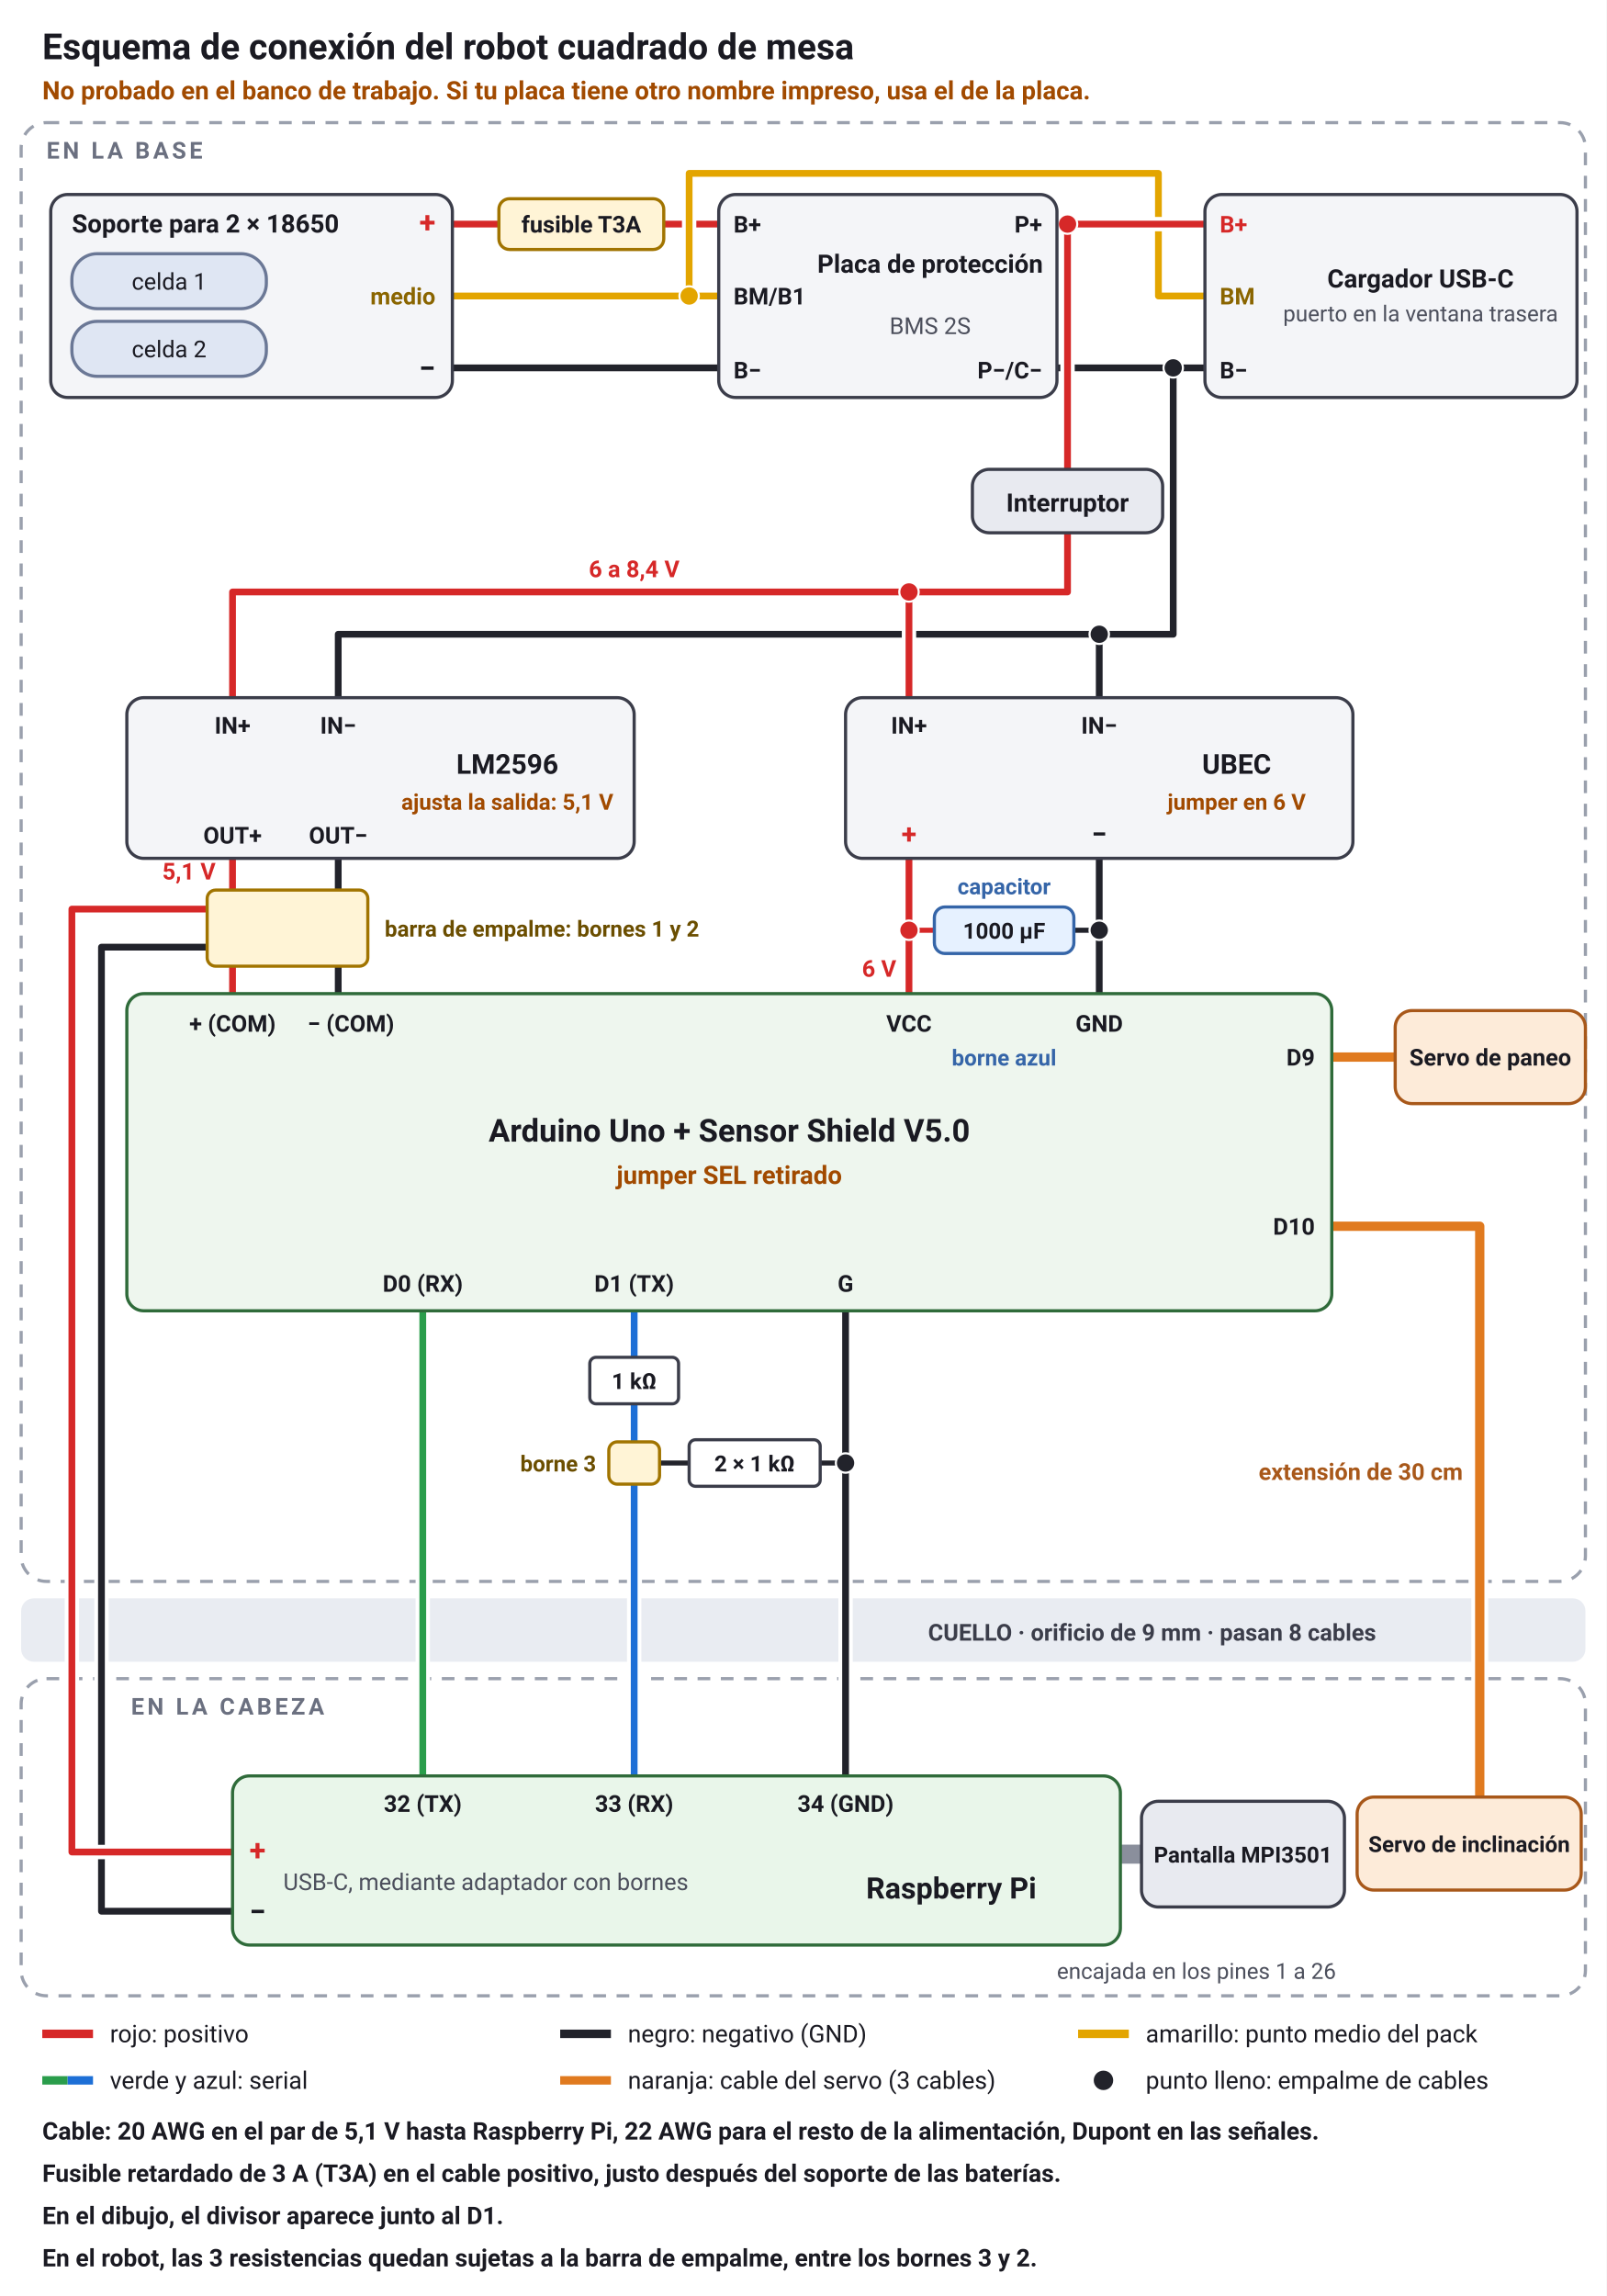
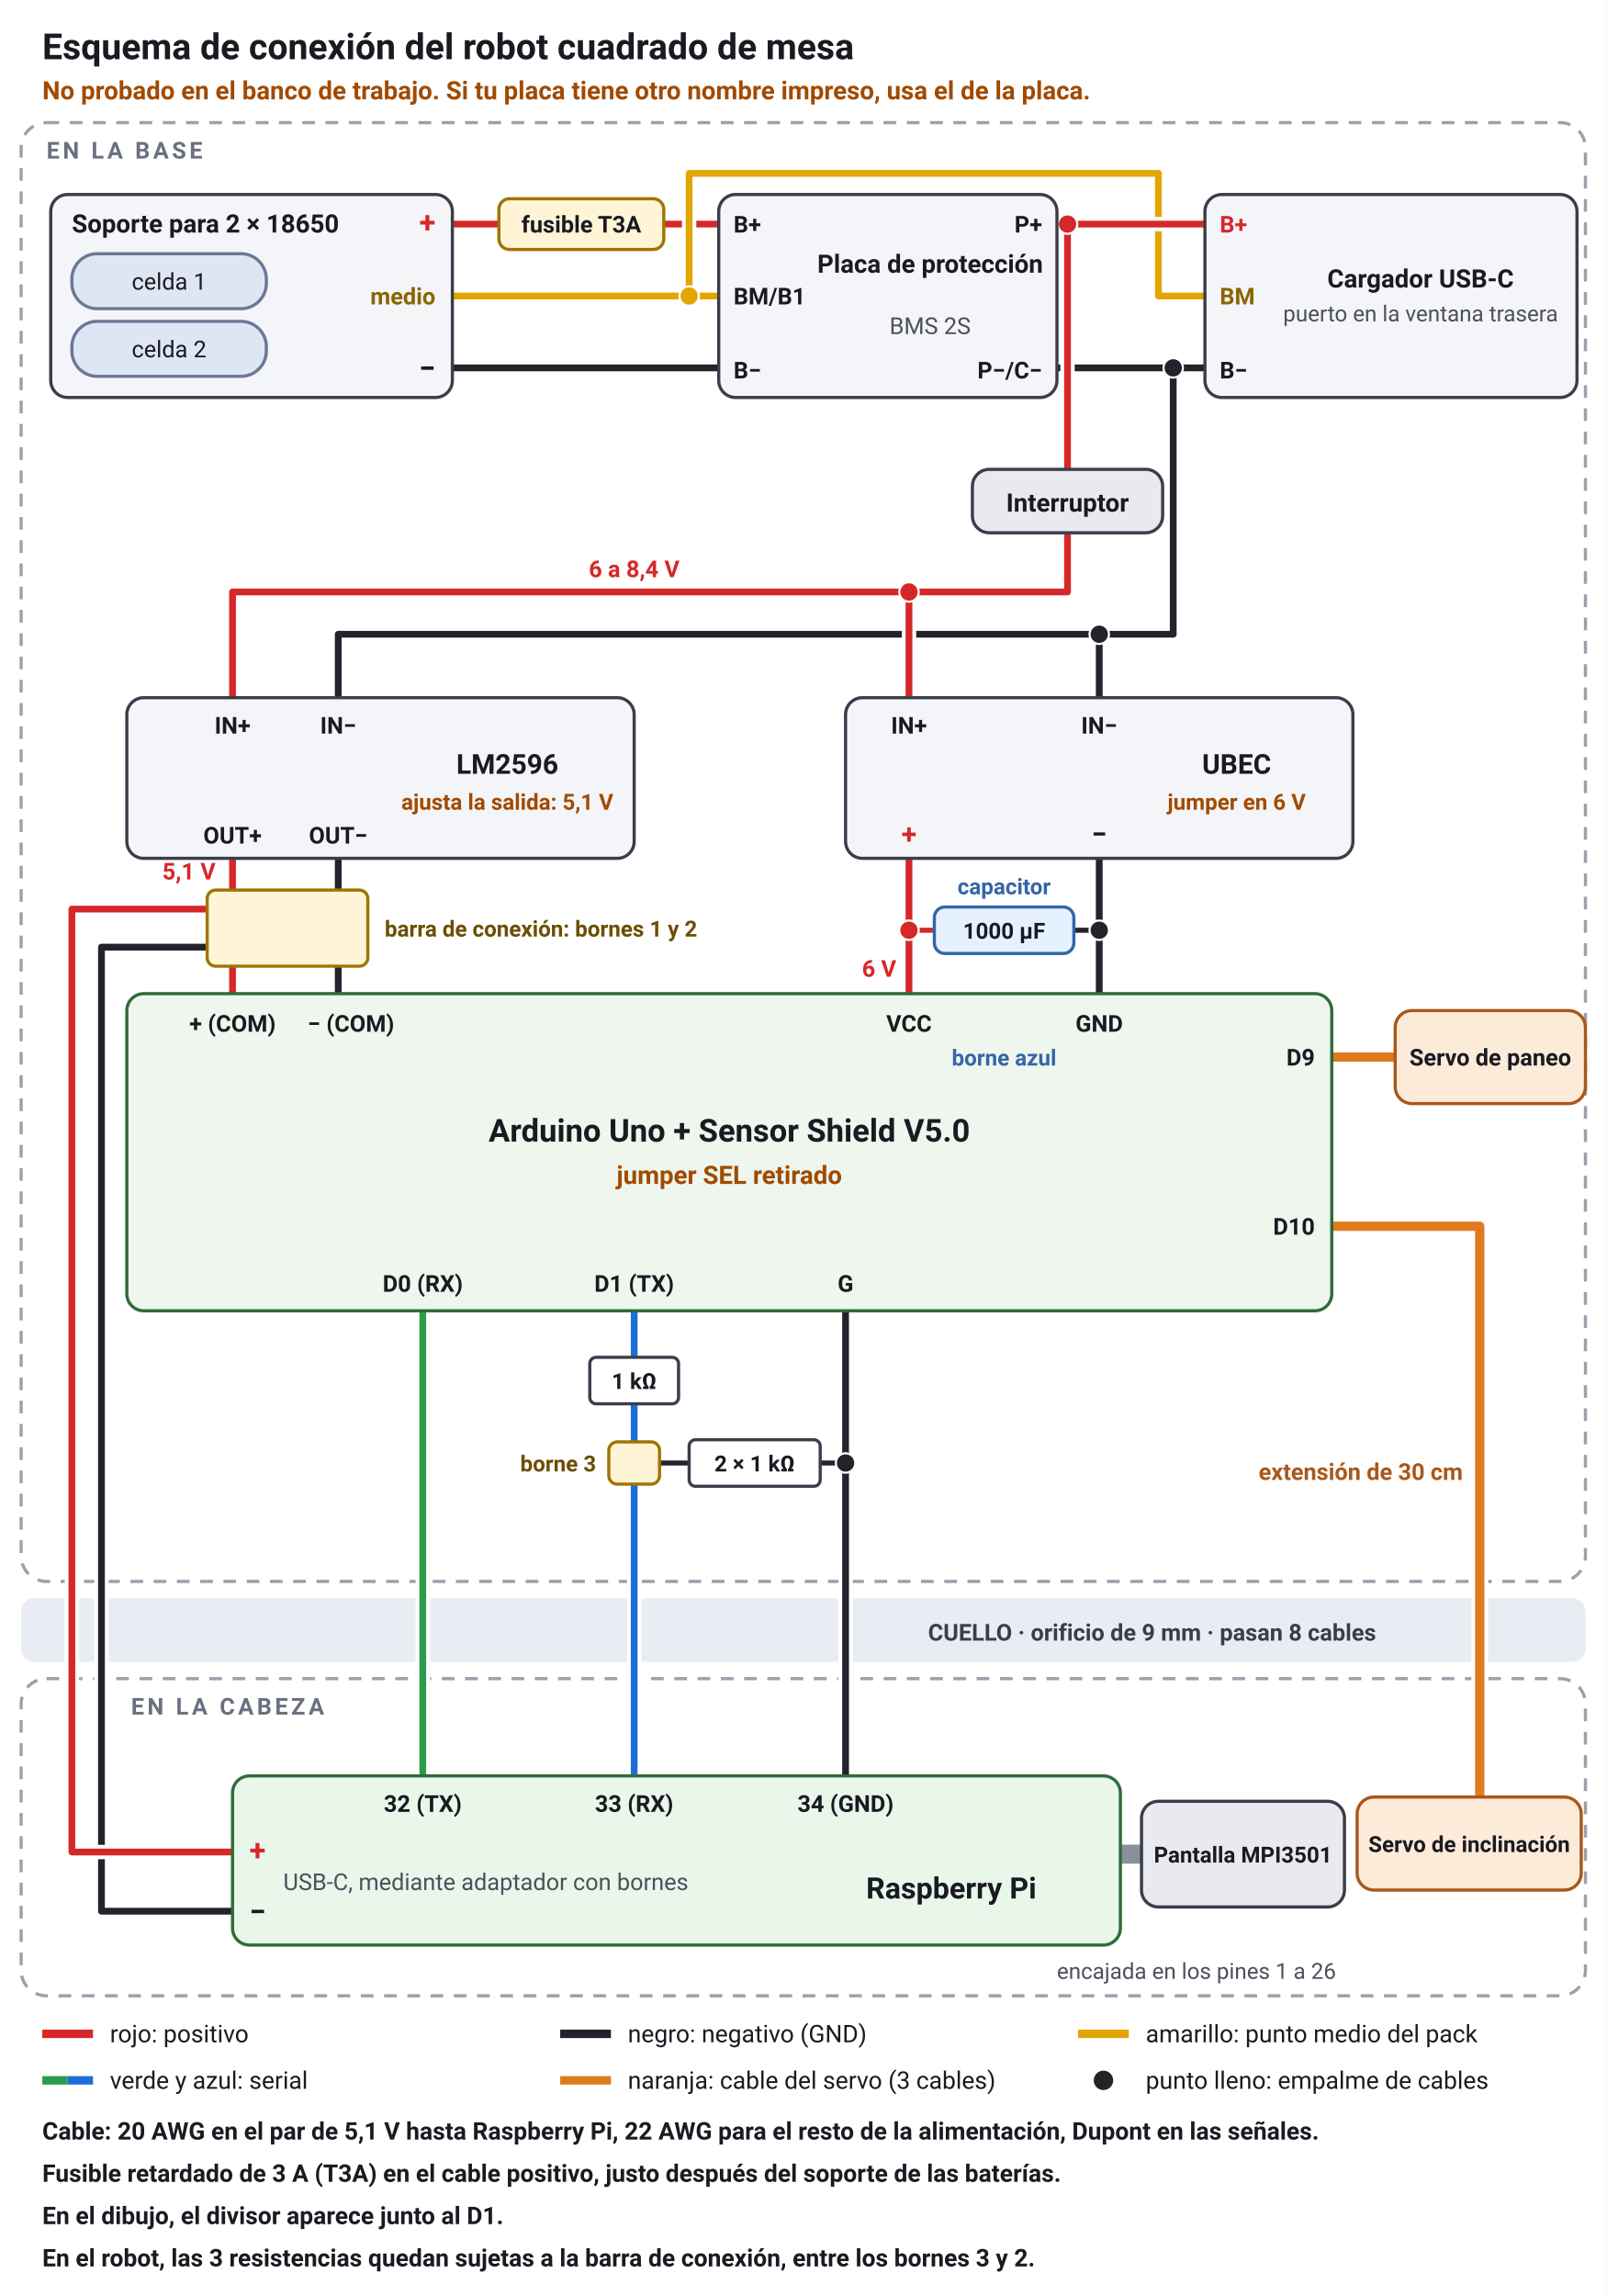
<svg xmlns="http://www.w3.org/2000/svg" viewBox="0 0 760 1086" width="760" height="1086" font-family="Segoe UI, Roboto, Helvetica, Arial, sans-serif" role="img">
  <rect x="0" y="0" width="760" height="1086" fill="#ffffff" />
  <text x="20" y="28" font-size="17" text-anchor="start" font-weight="700" fill="#1a1a22">Esquema de conexión del robot cuadrado de mesa</text>
  <text x="20" y="47" font-size="12" text-anchor="start" font-weight="600" fill="#a14a00">No probado en el banco de trabajo. Si tu placa tiene otro nombre impreso, usa el de la placa.</text>
  <rect x="10" y="58" width="740" height="690" rx="12" fill="none" stroke="#9aa0ad" stroke-width="1.5" stroke-dasharray="6 5" />
  <text x="22" y="75" font-size="11" text-anchor="start" font-weight="700" fill="#6b7080" letter-spacing="1.5">EN LA BASE</text>
  <rect x="10" y="756" width="740" height="30" rx="6" fill="#e9ecf2" />
  <rect x="10" y="794" width="740" height="150" rx="12" fill="none" stroke="#9aa0ad" stroke-width="1.5" stroke-dasharray="6 5" />
  <text x="62" y="811" font-size="11" text-anchor="start" font-weight="700" fill="#6b7080" letter-spacing="1.5">EN LA CABEZA</text>
  <polyline points="214,106 236,106" fill="none" stroke="#fff" stroke-width="6.8" stroke-linejoin="round" />
  <polyline points="214,106 236,106" fill="none" stroke="#d62828" stroke-width="3.2" stroke-linejoin="round" stroke-linecap="round" />
  <polyline points="314,106 340,106" fill="none" stroke="#fff" stroke-width="6.8" stroke-linejoin="round" />
  <polyline points="314,106 340,106" fill="none" stroke="#d62828" stroke-width="3.2" stroke-linejoin="round" stroke-linecap="round" />
  <polyline points="214,174 340,174" fill="none" stroke="#fff" stroke-width="6.8" stroke-linejoin="round" />
  <polyline points="214,174 340,174" fill="none" stroke="#22232b" stroke-width="3.2" stroke-linejoin="round" stroke-linecap="round" />
  <polyline points="214,140 340,140" fill="none" stroke="#fff" stroke-width="6.8" stroke-linejoin="round" />
  <polyline points="214,140 340,140" fill="none" stroke="#e3a500" stroke-width="3.2" stroke-linejoin="round" stroke-linecap="round" />
  <polyline points="326,140 326,82 548,82 548,140 570,140" fill="none" stroke="#fff" stroke-width="6.8" stroke-linejoin="round" />
  <polyline points="326,140 326,82 548,82 548,140 570,140" fill="none" stroke="#e3a500" stroke-width="3.2" stroke-linejoin="round" stroke-linecap="round" />
  <polyline points="500,174 570,174" fill="none" stroke="#fff" stroke-width="6.8" stroke-linejoin="round" />
  <polyline points="500,174 570,174" fill="none" stroke="#22232b" stroke-width="3.2" stroke-linejoin="round" stroke-linecap="round" />
  <polyline points="500,106 570,106" fill="none" stroke="#fff" stroke-width="6.8" stroke-linejoin="round" />
  <polyline points="500,106 570,106" fill="none" stroke="#d62828" stroke-width="3.2" stroke-linejoin="round" stroke-linecap="round" />
  <polyline points="555,174 555,300 160,300 160,330" fill="none" stroke="#fff" stroke-width="6.8" stroke-linejoin="round" />
  <polyline points="555,174 555,300 160,300 160,330" fill="none" stroke="#22232b" stroke-width="3.2" stroke-linejoin="round" stroke-linecap="round" />
  <polyline points="520,300 520,330" fill="none" stroke="#fff" stroke-width="6.8" stroke-linejoin="round" />
  <polyline points="520,300 520,330" fill="none" stroke="#22232b" stroke-width="3.2" stroke-linejoin="round" stroke-linecap="round" />
  <polyline points="505,106 505,222" fill="none" stroke="#fff" stroke-width="6.8" stroke-linejoin="round" />
  <polyline points="505,106 505,222" fill="none" stroke="#d62828" stroke-width="3.2" stroke-linejoin="round" stroke-linecap="round" />
  <polyline points="505,252 505,280 110,280 110,330" fill="none" stroke="#fff" stroke-width="6.8" stroke-linejoin="round" />
  <polyline points="505,252 505,280 110,280 110,330" fill="none" stroke="#d62828" stroke-width="3.2" stroke-linejoin="round" stroke-linecap="round" />
  <polyline points="430,280 430,330" fill="none" stroke="#fff" stroke-width="6.8" stroke-linejoin="round" />
  <polyline points="430,280 430,330" fill="none" stroke="#d62828" stroke-width="3.2" stroke-linejoin="round" stroke-linecap="round" />
  <polyline points="160,406 160,470" fill="none" stroke="#fff" stroke-width="6.8" stroke-linejoin="round" />
  <polyline points="160,406 160,470" fill="none" stroke="#22232b" stroke-width="3.2" stroke-linejoin="round" stroke-linecap="round" />
  <polyline points="160,448 48,448 48,904 110,904" fill="none" stroke="#fff" stroke-width="6.8" stroke-linejoin="round" />
  <polyline points="160,448 48,448 48,904 110,904" fill="none" stroke="#22232b" stroke-width="3.2" stroke-linejoin="round" stroke-linecap="round" />
  <polyline points="110,406 110,470" fill="none" stroke="#fff" stroke-width="6.8" stroke-linejoin="round" />
  <polyline points="110,406 110,470" fill="none" stroke="#d62828" stroke-width="3.2" stroke-linejoin="round" stroke-linecap="round" />
  <polyline points="110,430 34,430 34,876 110,876" fill="none" stroke="#fff" stroke-width="6.8" stroke-linejoin="round" />
  <polyline points="110,430 34,430 34,876 110,876" fill="none" stroke="#d62828" stroke-width="3.2" stroke-linejoin="round" stroke-linecap="round" />
  <polyline points="430,406 430,470" fill="none" stroke="#fff" stroke-width="6.8" stroke-linejoin="round" />
  <polyline points="430,406 430,470" fill="none" stroke="#d62828" stroke-width="3.2" stroke-linejoin="round" stroke-linecap="round" />
  <polyline points="520,406 520,470" fill="none" stroke="#fff" stroke-width="6.8" stroke-linejoin="round" />
  <polyline points="520,406 520,470" fill="none" stroke="#22232b" stroke-width="3.2" stroke-linejoin="round" stroke-linecap="round" />
  <polyline points="430,440 442,440" fill="none" stroke="#fff" stroke-width="6.0" stroke-linejoin="round" />
  <polyline points="430,440 442,440" fill="none" stroke="#d62828" stroke-width="2.4" stroke-linejoin="round" stroke-linecap="round" />
  <polyline points="508,440 520,440" fill="none" stroke="#fff" stroke-width="6.0" stroke-linejoin="round" />
  <polyline points="508,440 520,440" fill="none" stroke="#22232b" stroke-width="2.4" stroke-linejoin="round" stroke-linecap="round" />
  <polyline points="630,500 660,500" fill="none" stroke="#fff" stroke-width="8.0" stroke-linejoin="round" />
  <polyline points="630,500 660,500" fill="none" stroke="#e07a1f" stroke-width="4.4" stroke-linejoin="round" stroke-linecap="round" />
  <polyline points="630,580 700,580 700,850" fill="none" stroke="#fff" stroke-width="8.0" stroke-linejoin="round" />
  <polyline points="630,580 700,580 700,850" fill="none" stroke="#e07a1f" stroke-width="4.4" stroke-linejoin="round" stroke-linecap="round" />
  <polyline points="200,620 200,840" fill="none" stroke="#fff" stroke-width="6.8" stroke-linejoin="round" />
  <polyline points="200,620 200,840" fill="none" stroke="#2a9d4b" stroke-width="3.2" stroke-linejoin="round" stroke-linecap="round" />
  <polyline points="300,620 300,642" fill="none" stroke="#fff" stroke-width="6.8" stroke-linejoin="round" />
  <polyline points="300,620 300,642" fill="none" stroke="#1d6fd6" stroke-width="3.2" stroke-linejoin="round" stroke-linecap="round" />
  <polyline points="300,664 300,840" fill="none" stroke="#fff" stroke-width="6.8" stroke-linejoin="round" />
  <polyline points="300,664 300,840" fill="none" stroke="#1d6fd6" stroke-width="3.2" stroke-linejoin="round" stroke-linecap="round" />
  <polyline points="300,692 326,692" fill="none" stroke="#fff" stroke-width="6.0" stroke-linejoin="round" />
  <polyline points="300,692 326,692" fill="none" stroke="#22232b" stroke-width="2.4" stroke-linejoin="round" stroke-linecap="round" />
  <polyline points="388,692 400,692" fill="none" stroke="#fff" stroke-width="6.0" stroke-linejoin="round" />
  <polyline points="388,692 400,692" fill="none" stroke="#22232b" stroke-width="2.4" stroke-linejoin="round" stroke-linecap="round" />
  <polyline points="400,620 400,840" fill="none" stroke="#fff" stroke-width="6.8" stroke-linejoin="round" />
  <polyline points="400,620 400,840" fill="none" stroke="#22232b" stroke-width="3.2" stroke-linejoin="round" stroke-linecap="round" />
  <polyline points="530,877 540,877" fill="none" stroke="#fff" stroke-width="12.6" stroke-linejoin="round" />
  <polyline points="530,877 540,877" fill="none" stroke="#8a8f9c" stroke-width="9" stroke-linejoin="round" stroke-linecap="round" />
  <circle cx="326" cy="140" r="4.6" fill="#e3a500" stroke="#fff" stroke-width="1" />
  <circle cx="505" cy="106" r="4.6" fill="#d62828" stroke="#fff" stroke-width="1" />
  <circle cx="555" cy="174" r="4.6" fill="#22232b" stroke="#fff" stroke-width="1" />
  <circle cx="520" cy="300" r="4.6" fill="#22232b" stroke="#fff" stroke-width="1" />
  <circle cx="430" cy="280" r="4.6" fill="#d62828" stroke="#fff" stroke-width="1" />
  <circle cx="430" cy="440" r="4.6" fill="#d62828" stroke="#fff" stroke-width="1" />
  <circle cx="520" cy="440" r="4.6" fill="#22232b" stroke="#fff" stroke-width="1" />
  <circle cx="400" cy="692" r="4.6" fill="#22232b" stroke="#fff" stroke-width="1" />
  <text x="545" y="776" font-size="11" text-anchor="middle" font-weight="700" fill="#3b3d4a">CUELLO · orificio de 9 mm · pasan 8 cables</text>
  <rect x="24" y="92" width="190" height="96" rx="8" fill="#f4f5f8" stroke="#3b3d4a" stroke-width="1.5" />
  <text x="34" y="110" font-size="12" text-anchor="start" font-weight="700" fill="#1a1a22">Soporte para 2 × 18650</text>
  <rect x="34" y="120" width="92" height="26" rx="12" fill="#dfe6f3" stroke="#6b7896" stroke-width="1.5" />
  <text x="80" y="137" font-size="11" text-anchor="middle" font-weight="400" fill="#1a1a22">celda 1</text>
  <rect x="34" y="152" width="92" height="26" rx="12" fill="#dfe6f3" stroke="#6b7896" stroke-width="1.5" />
  <text x="80" y="169" font-size="11" text-anchor="middle" font-weight="400" fill="#1a1a22">celda 2</text>
  <text x="206" y="110" font-size="14" text-anchor="end" font-weight="700" fill="#d62828">+</text>
  <text x="206" y="144" font-size="11" text-anchor="end" font-weight="700" fill="#8a6500">medio</text>
  <text x="206" y="179" font-size="14" text-anchor="end" font-weight="700" fill="#1a1a22">−</text>
  <rect x="236" y="94" width="78" height="24" rx="5" fill="#fff4d6" stroke="#a17400" stroke-width="1.5" />
  <text x="275" y="110" font-size="11" text-anchor="middle" font-weight="600" fill="#1a1a22">fusible T3A</text>
  <rect x="340" y="92" width="160" height="96" rx="8" fill="#f4f5f8" stroke="#3b3d4a" stroke-width="1.5" />
  <text x="347" y="110" font-size="11" text-anchor="start" font-weight="700" fill="#1a1a22">B+</text>
  <text x="493" y="110" font-size="11" text-anchor="end" font-weight="700" fill="#1a1a22">P+</text>
  <text x="347" y="144" font-size="11" text-anchor="start" font-weight="700" fill="#1a1a22">BM/B1</text>
  <text x="493" y="144" font-size="11" text-anchor="end" font-weight="700" fill="#1a1a22" />
  <text x="347" y="179" font-size="11" text-anchor="start" font-weight="700" fill="#1a1a22">B−</text>
  <text x="493" y="179" font-size="11" text-anchor="end" font-weight="700" fill="#1a1a22">P−/C−</text>
  <text x="440" y="129" font-size="12" text-anchor="middle" font-weight="700" fill="#1a1a22">Placa de protección</text>
  <text x="440" y="158" font-size="11" text-anchor="middle" font-weight="400" fill="#4c4f5c">BMS 2S</text>
  <rect x="570" y="92" width="176" height="96" rx="8" fill="#f4f5f8" stroke="#3b3d4a" stroke-width="1.5" />
  <text x="577" y="110" font-size="11" text-anchor="start" font-weight="700" fill="#d62828">B+</text>
  <text x="577" y="144" font-size="11" text-anchor="start" font-weight="700" fill="#8a6500">BM</text>
  <text x="577" y="179" font-size="11" text-anchor="start" font-weight="700" fill="#1a1a22">B−</text>
  <text x="672" y="136" font-size="12" text-anchor="middle" font-weight="700" fill="#1a1a22">Cargador USB-C</text>
  <text x="672" y="152" font-size="10.5" text-anchor="middle" font-weight="400" fill="#4c4f5c">puerto en la ventana trasera</text>
  <rect x="460" y="222" width="90" height="30" rx="8" fill="#e8eaf0" stroke="#3b3d4a" stroke-width="1.5" />
  <text x="505" y="242" font-size="12" text-anchor="middle" font-weight="700" fill="#1a1a22">Interruptor</text>
  <text x="300" y="273" font-size="11" text-anchor="middle" font-weight="600" fill="#d62828">6 a 8,4 V</text>
  <rect x="60" y="330" width="240" height="76" rx="8" fill="#f4f5f8" stroke="#3b3d4a" stroke-width="1.5" />
  <text x="110" y="347" font-size="11" text-anchor="middle" font-weight="700" fill="#1a1a22">IN+</text>
  <text x="160" y="347" font-size="11" text-anchor="middle" font-weight="700" fill="#1a1a22">IN−</text>
  <text x="110" y="399" font-size="11" text-anchor="middle" font-weight="700" fill="#1a1a22">OUT+</text>
  <text x="160" y="399" font-size="11" text-anchor="middle" font-weight="700" fill="#1a1a22">OUT−</text>
  <text x="240" y="366" font-size="13" text-anchor="middle" font-weight="700" fill="#1a1a22">LM2596</text>
  <text x="240" y="383" font-size="10.5" text-anchor="middle" font-weight="600" fill="#a14a00">ajusta la salida: 5,1 V</text>
  <rect x="400" y="330" width="240" height="76" rx="8" fill="#f4f5f8" stroke="#3b3d4a" stroke-width="1.5" />
  <text x="430" y="347" font-size="11" text-anchor="middle" font-weight="700" fill="#1a1a22">IN+</text>
  <text x="520" y="347" font-size="11" text-anchor="middle" font-weight="700" fill="#1a1a22">IN−</text>
  <text x="430" y="399" font-size="13" text-anchor="middle" font-weight="700" fill="#d62828">+</text>
  <text x="520" y="399" font-size="13" text-anchor="middle" font-weight="700" fill="#1a1a22">−</text>
  <text x="585" y="366" font-size="13" text-anchor="middle" font-weight="700" fill="#1a1a22">UBEC</text>
  <text x="585" y="383" font-size="10.5" text-anchor="middle" font-weight="600" fill="#a14a00">jumper en 6 V</text>
  <text x="102" y="416" font-size="11" text-anchor="end" font-weight="600" fill="#d62828">5,1 V</text>
  <text x="424" y="462" font-size="11" text-anchor="end" font-weight="600" fill="#d62828">6 V</text>
  <rect x="442" y="429" width="66" height="22" rx="5" fill="#e6f1ff" stroke="#3565a8" stroke-width="1.5" />
  <text x="475" y="444" font-size="10.5" text-anchor="middle" font-weight="600" fill="#1a1a22">1000 µF</text>
  <text x="475" y="423" font-size="10.5" text-anchor="middle" font-weight="600" fill="#3565a8">capacitor</text>
  <rect x="60" y="470" width="570" height="150" rx="8" fill="#eef6ee" stroke="#2f6b3a" stroke-width="1.5" />
  <text x="110" y="488" font-size="11" text-anchor="middle" font-weight="700" fill="#1a1a22">+ (COM)</text>
  <text x="166" y="488" font-size="11" text-anchor="middle" font-weight="700" fill="#1a1a22">− (COM)</text>
  <text x="430" y="488" font-size="11" text-anchor="middle" font-weight="700" fill="#1a1a22">VCC</text>
  <text x="520" y="488" font-size="11" text-anchor="middle" font-weight="700" fill="#1a1a22">GND</text>
  <text x="475" y="504" font-size="10.5" text-anchor="middle" font-weight="600" fill="#3565a8">borne azul</text>
  <text x="345" y="540" font-size="15" text-anchor="middle" font-weight="700" fill="#1a1a22">Arduino Uno + Sensor Shield V5.0</text>
  <text x="345" y="560" font-size="12" text-anchor="middle" font-weight="600" fill="#a14a00">jumper SEL retirado</text>
  <text x="622" y="504" font-size="11" text-anchor="end" font-weight="700" fill="#1a1a22">D9</text>
  <text x="622" y="584" font-size="11" text-anchor="end" font-weight="700" fill="#1a1a22">D10</text>
  <text x="200" y="611" font-size="11" text-anchor="middle" font-weight="700" fill="#1a1a22">D0 (RX)</text>
  <text x="300" y="611" font-size="11" text-anchor="middle" font-weight="700" fill="#1a1a22">D1 (TX)</text>
  <text x="400" y="611" font-size="11" text-anchor="middle" font-weight="700" fill="#1a1a22">G</text>
  <rect x="279" y="642" width="42" height="22" rx="3" fill="#fff" stroke="#3b3d4a" stroke-width="1.5" />
  <text x="300" y="657" font-size="10.5" text-anchor="middle" font-weight="600" fill="#1a1a22">1 kΩ</text>
  <rect x="288" y="682" width="24" height="20" rx="4" fill="#fff4d6" stroke="#a17400" stroke-width="1.5" />
  <text x="282" y="696" font-size="10.5" text-anchor="end" font-weight="600" fill="#6b4e00">borne 3</text>
  <rect x="326" y="681" width="62" height="22" rx="3" fill="#fff" stroke="#3b3d4a" stroke-width="1.5" />
  <text x="357" y="696" font-size="10.5" text-anchor="middle" font-weight="600" fill="#1a1a22">2 × 1 kΩ</text>
  <rect x="98" y="421" width="76" height="36" rx="4" fill="#fff4d6" stroke="#a17400" stroke-width="1.5" />
-   <text x="182" y="443" font-size="10.5" text-anchor="start" font-weight="600" fill="#6b4e00">barra de empalme: bornes 1 y 2</text>
+   <text x="182" y="443" font-size="10.5" text-anchor="start" font-weight="600" fill="#6b4e00">barra de conexión: bornes 1 y 2</text>
  <rect x="660" y="478" width="90" height="44" rx="8" fill="#fdebd9" stroke="#a8581a" stroke-width="1.5" />
  <text x="705" y="504" font-size="11" text-anchor="middle" font-weight="700" fill="#1a1a22">Servo de paneo</text>
  <text x="692" y="700" font-size="11" text-anchor="end" font-weight="600" fill="#a8581a">extensión de 30 cm</text>
  <rect x="110" y="840" width="420" height="80" rx="8" fill="#e9f6ea" stroke="#2f6b3a" stroke-width="1.5" />
  <text x="200" y="857" font-size="11" text-anchor="middle" font-weight="700" fill="#1a1a22">32 (TX)</text>
  <text x="300" y="857" font-size="11" text-anchor="middle" font-weight="700" fill="#1a1a22">33 (RX)</text>
  <text x="400" y="857" font-size="11" text-anchor="middle" font-weight="700" fill="#1a1a22">34 (GND)</text>
  <text x="118" y="880" font-size="14" text-anchor="start" font-weight="700" fill="#d62828">+</text>
  <text x="118" y="909" font-size="14" text-anchor="start" font-weight="700" fill="#1a1a22">−</text>
  <text x="134" y="894" font-size="11" text-anchor="start" font-weight="400" fill="#4c4f5c">USB-C, mediante adaptador con bornes</text>
  <text x="450" y="898" font-size="14" text-anchor="middle" font-weight="700" fill="#1a1a22">Raspberry Pi</text>
  <rect x="540" y="852" width="96" height="50" rx="8" fill="#e8eaf0" stroke="#3b3d4a" stroke-width="1.5" />
  <text x="588" y="881" font-size="10.5" text-anchor="middle" font-weight="700" fill="#1a1a22">Pantalla MPI3501</text>
  <text x="632" y="936" font-size="10.5" text-anchor="end" font-weight="400" fill="#4c4f5c">encajada en los pines 1 a 26</text>
  <rect x="642" y="850" width="106" height="44" rx="8" fill="#fdebd9" stroke="#a8581a" stroke-width="1.5" />
  <text x="695" y="876" font-size="10.5" text-anchor="middle" font-weight="700" fill="#1a1a22">Servo de inclinación</text>
  <line x1="20.0" y1="962" x2="44.0" y2="962" stroke="#d62828" stroke-width="4" />
  <text x="52" y="966" font-size="11.5" text-anchor="start" font-weight="400" fill="#1a1a22">rojo: positivo</text>
  <line x1="265.0" y1="962" x2="289.0" y2="962" stroke="#22232b" stroke-width="4" />
  <text x="297" y="966" font-size="11.5" text-anchor="start" font-weight="400" fill="#1a1a22">negro: negativo (GND)</text>
  <line x1="510.0" y1="962" x2="534.0" y2="962" stroke="#e3a500" stroke-width="4" />
  <text x="542" y="966" font-size="11.5" text-anchor="start" font-weight="400" fill="#1a1a22">amarillo: punto medio del pack</text>
  <line x1="20.0" y1="984" x2="32.0" y2="984" stroke="#2a9d4b" stroke-width="4" />
  <line x1="32.0" y1="984" x2="44.0" y2="984" stroke="#1d6fd6" stroke-width="4" />
  <text x="52" y="988" font-size="11.5" text-anchor="start" font-weight="400" fill="#1a1a22">verde y azul: serial</text>
  <line x1="265.0" y1="984" x2="289.0" y2="984" stroke="#e07a1f" stroke-width="4" />
  <text x="297" y="988" font-size="11.5" text-anchor="start" font-weight="400" fill="#1a1a22">naranja: cable del servo (3 cables)</text>
  <circle cx="522" cy="984" r="4.6" fill="#22232b" />
  <text x="542" y="988" font-size="11.5" text-anchor="start" font-weight="400" fill="#1a1a22">punto lleno: empalme de cables</text>
  <text x="20" y="1012" font-size="11.5" text-anchor="start" font-weight="600" fill="#1a1a22">Cable: 20 AWG en el par de 5,1 V hasta Raspberry Pi, 22 AWG para el resto de la alimentación, Dupont en las señales.</text>
  <text x="20" y="1032" font-size="11.5" text-anchor="start" font-weight="600" fill="#1a1a22">Fusible retardado de 3 A (T3A) en el cable positivo, justo después del soporte de las baterías.</text>
  <text x="20" y="1052" font-size="11.5" text-anchor="start" font-weight="600" fill="#1a1a22">En el dibujo, el divisor aparece junto al D1.</text>
-   <text x="20" y="1072" font-size="11.5" text-anchor="start" font-weight="600" fill="#1a1a22">En el robot, las 3 resistencias quedan sujetas a la barra de empalme, entre los bornes 3 y 2.</text>
+   <text x="20" y="1072" font-size="11.5" text-anchor="start" font-weight="600" fill="#1a1a22">En el robot, las 3 resistencias quedan sujetas a la barra de conexión, entre los bornes 3 y 2.</text>
</svg>
